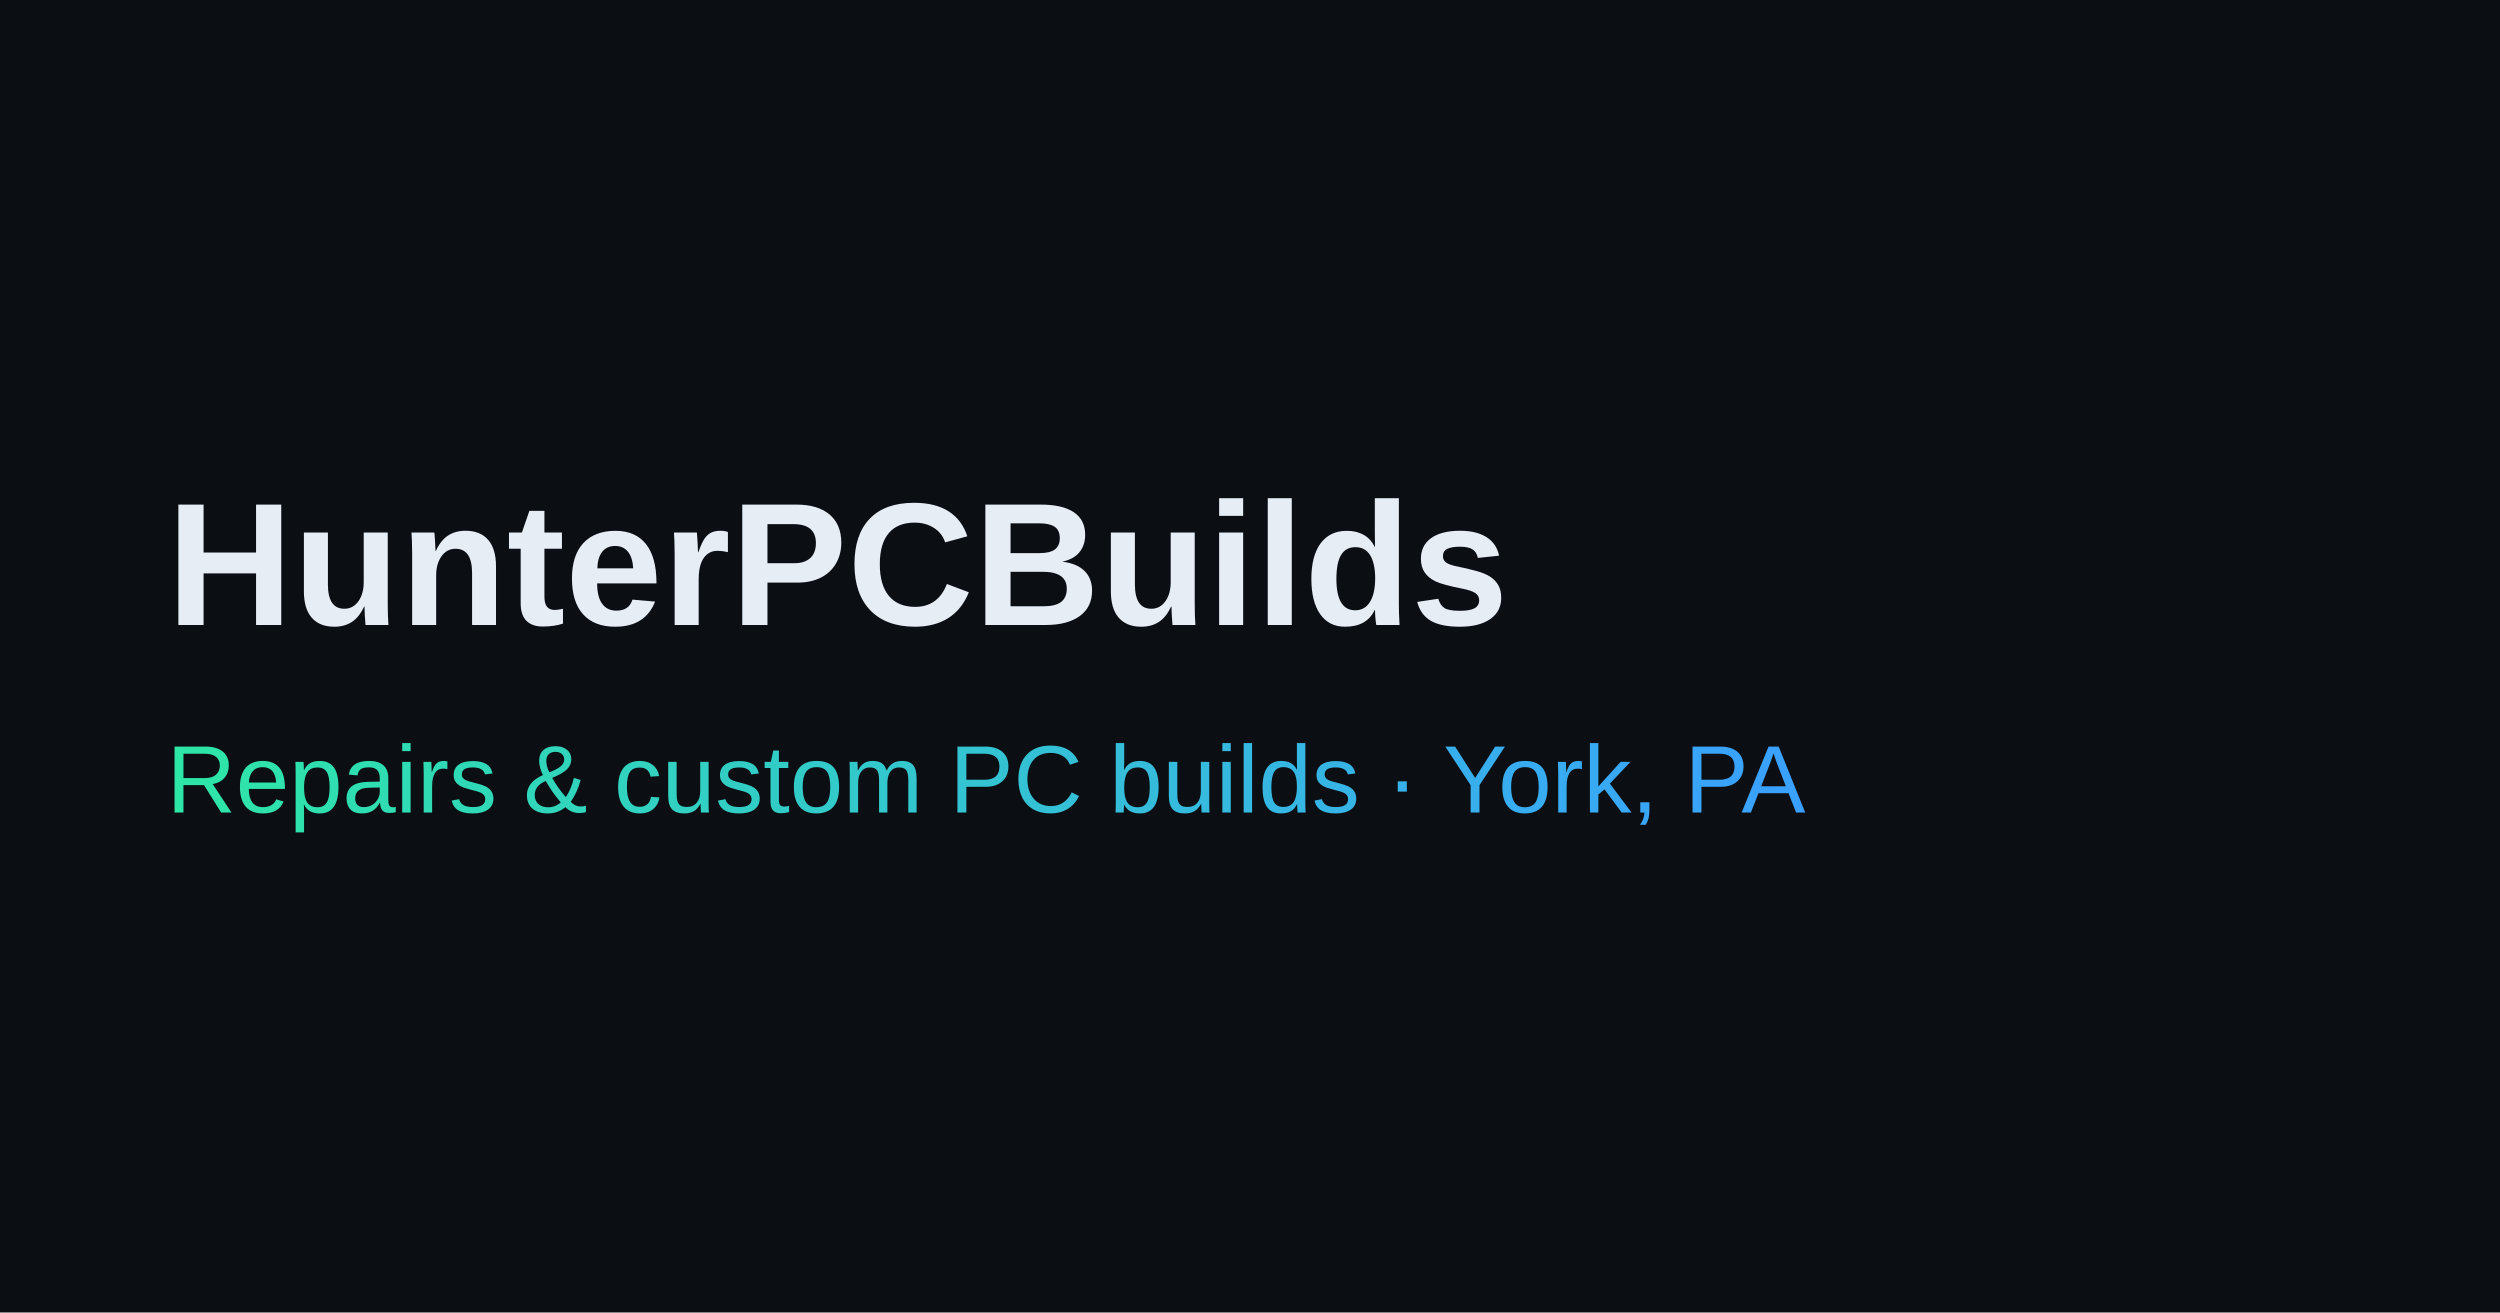
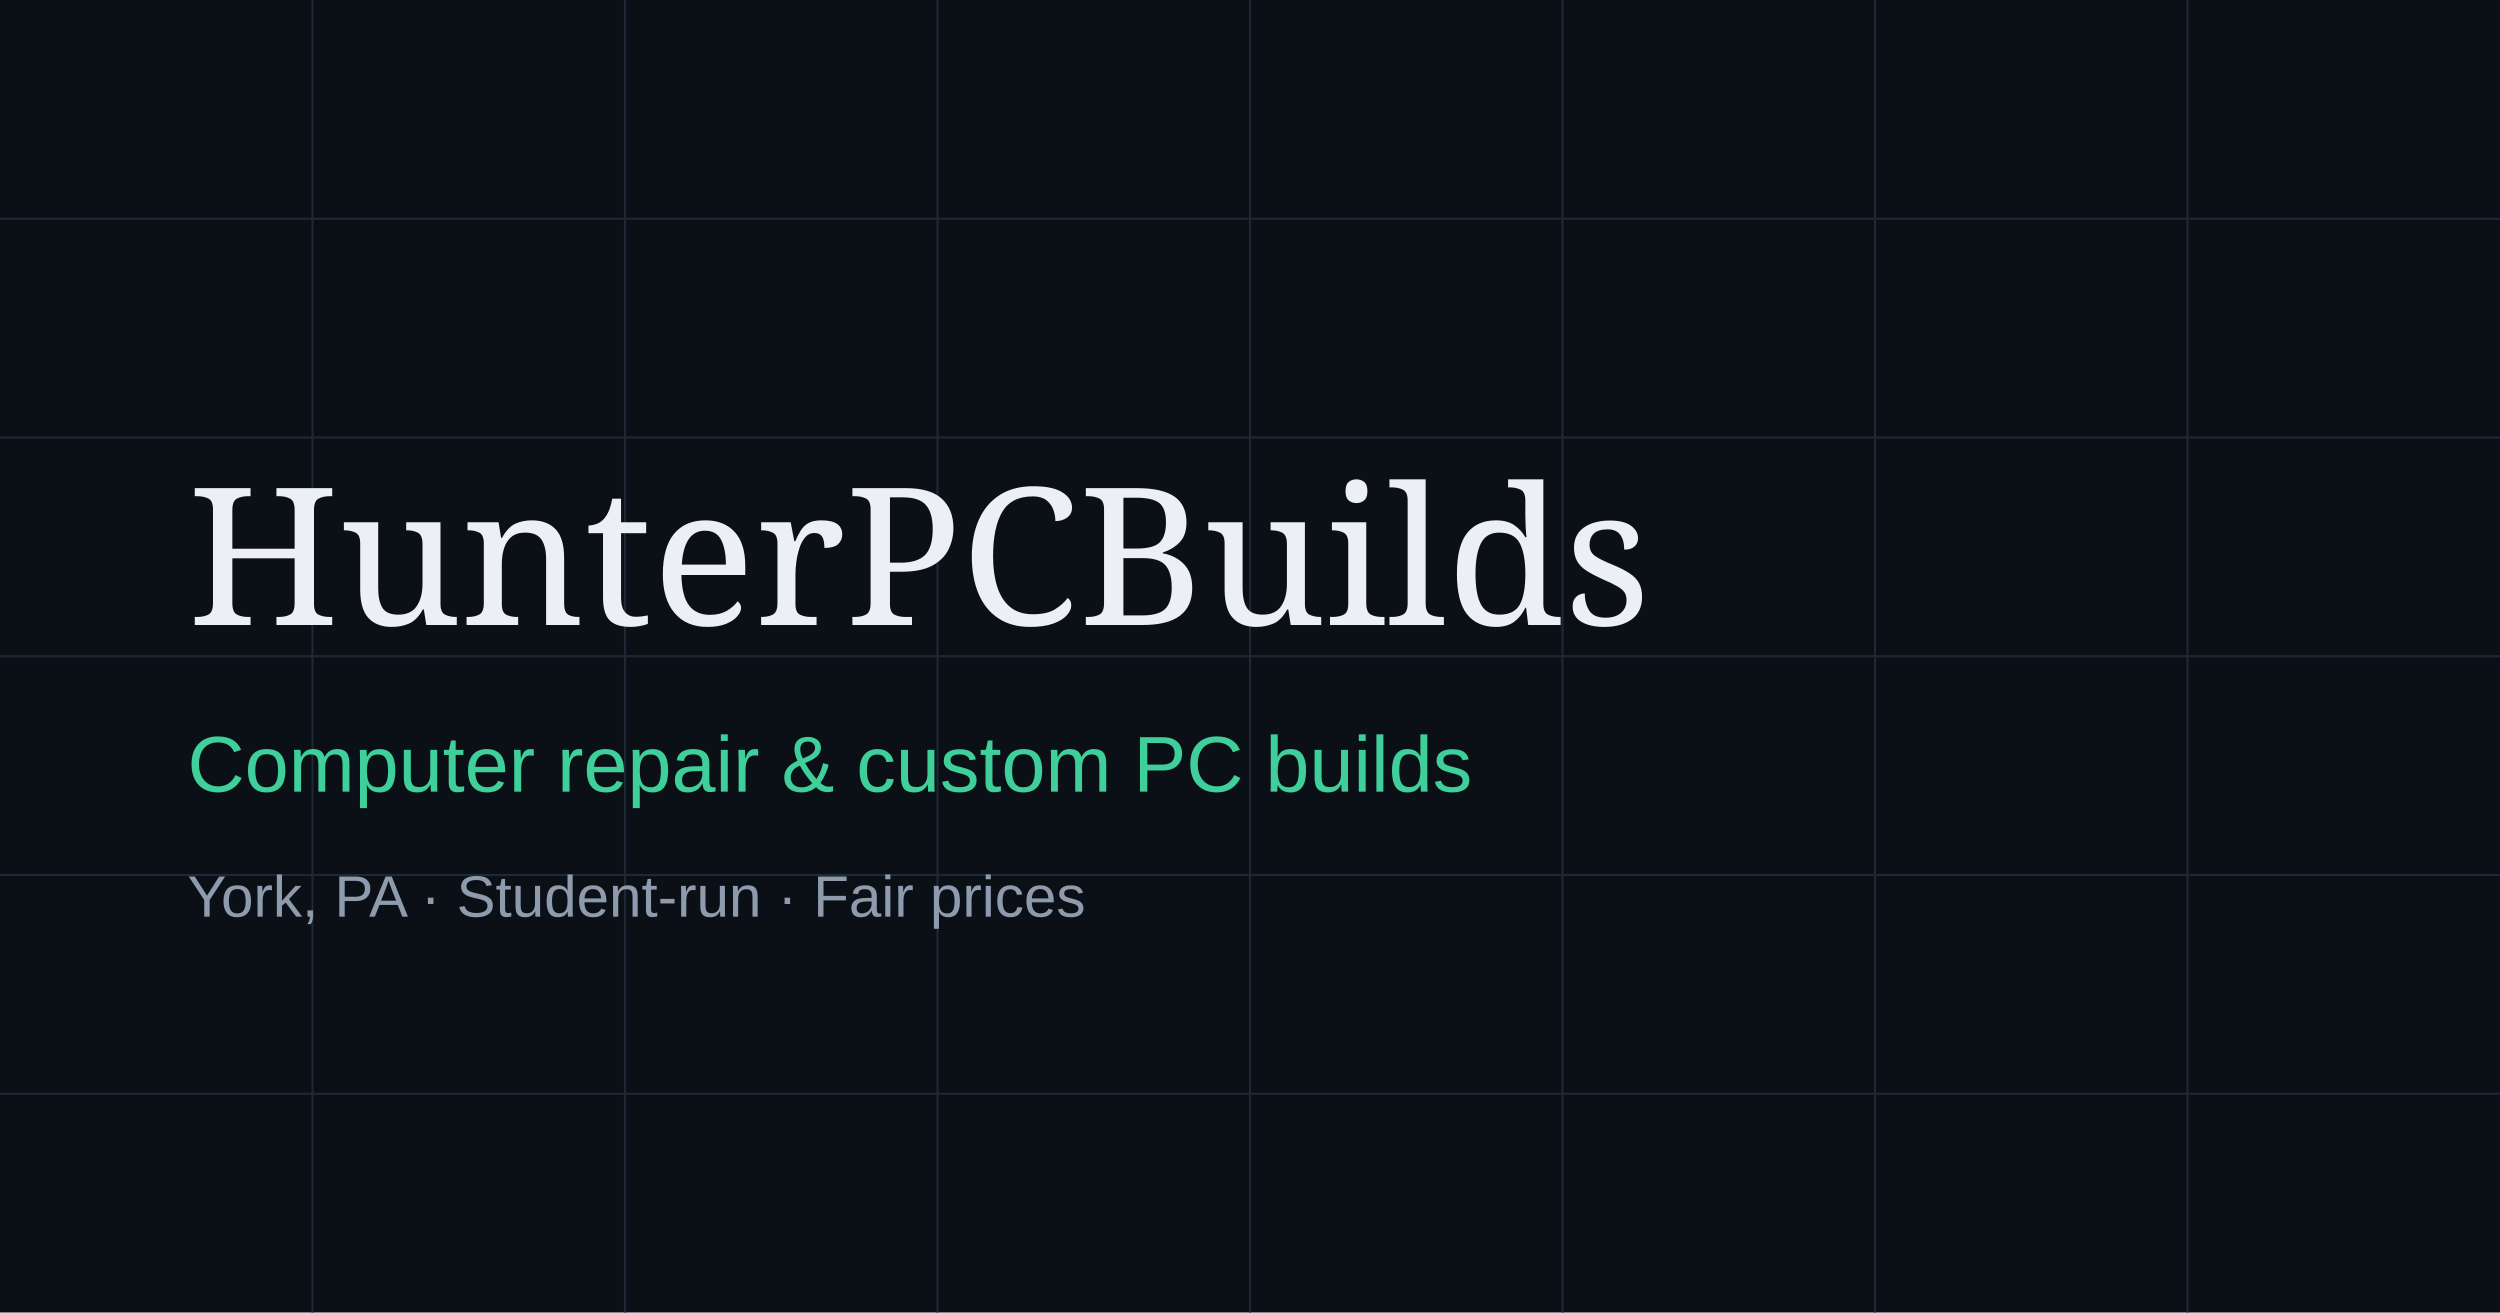
<svg xmlns="http://www.w3.org/2000/svg" width="1200" height="630" viewBox="0 0 1200 630">
-   <defs>
-     <linearGradient id="g" x1="0" x2="1">
-       <stop offset="0" stop-color="#2ee6a6" />
-       <stop offset="1" stop-color="#3aa0ff" />
-     </linearGradient>
-   </defs>
-   <rect width="1200" height="630" fill="#0b0f14" />
-   <text x="80" y="300" font-family="Arial,sans-serif" font-weight="700" font-size="84" fill="#e6edf5">HunterPCBuilds</text>
-   <text x="80" y="390" font-family="Arial,sans-serif" font-size="46" fill="url(#g)">Repairs &amp; custom PC builds · York, PA</text>
+   <rect width="1200" height="630" fill="#0b1017" />
+   <g stroke="#1e2938" stroke-width="1">
+     <path d="M0 105h1200M0 210h1200M0 315h1200M0 420h1200M0 525h1200M150 0v630M300 0v630M450 0v630M600 0v630M750 0v630M900 0v630M1050 0v630" />
+   </g>
+   <text x="90" y="300" font-family="Georgia,serif" font-size="92" fill="#eceff4">HunterPCBuilds</text>
+   <text x="90" y="380" font-family="Arial,sans-serif" font-size="38" fill="#3ecf9a">Computer repair &amp; custom PC builds</text>
+   <text x="90" y="440" font-family="Arial,sans-serif" font-size="28" fill="#8e9bad">York, PA · Student-run · Fair prices</text>
</svg>
